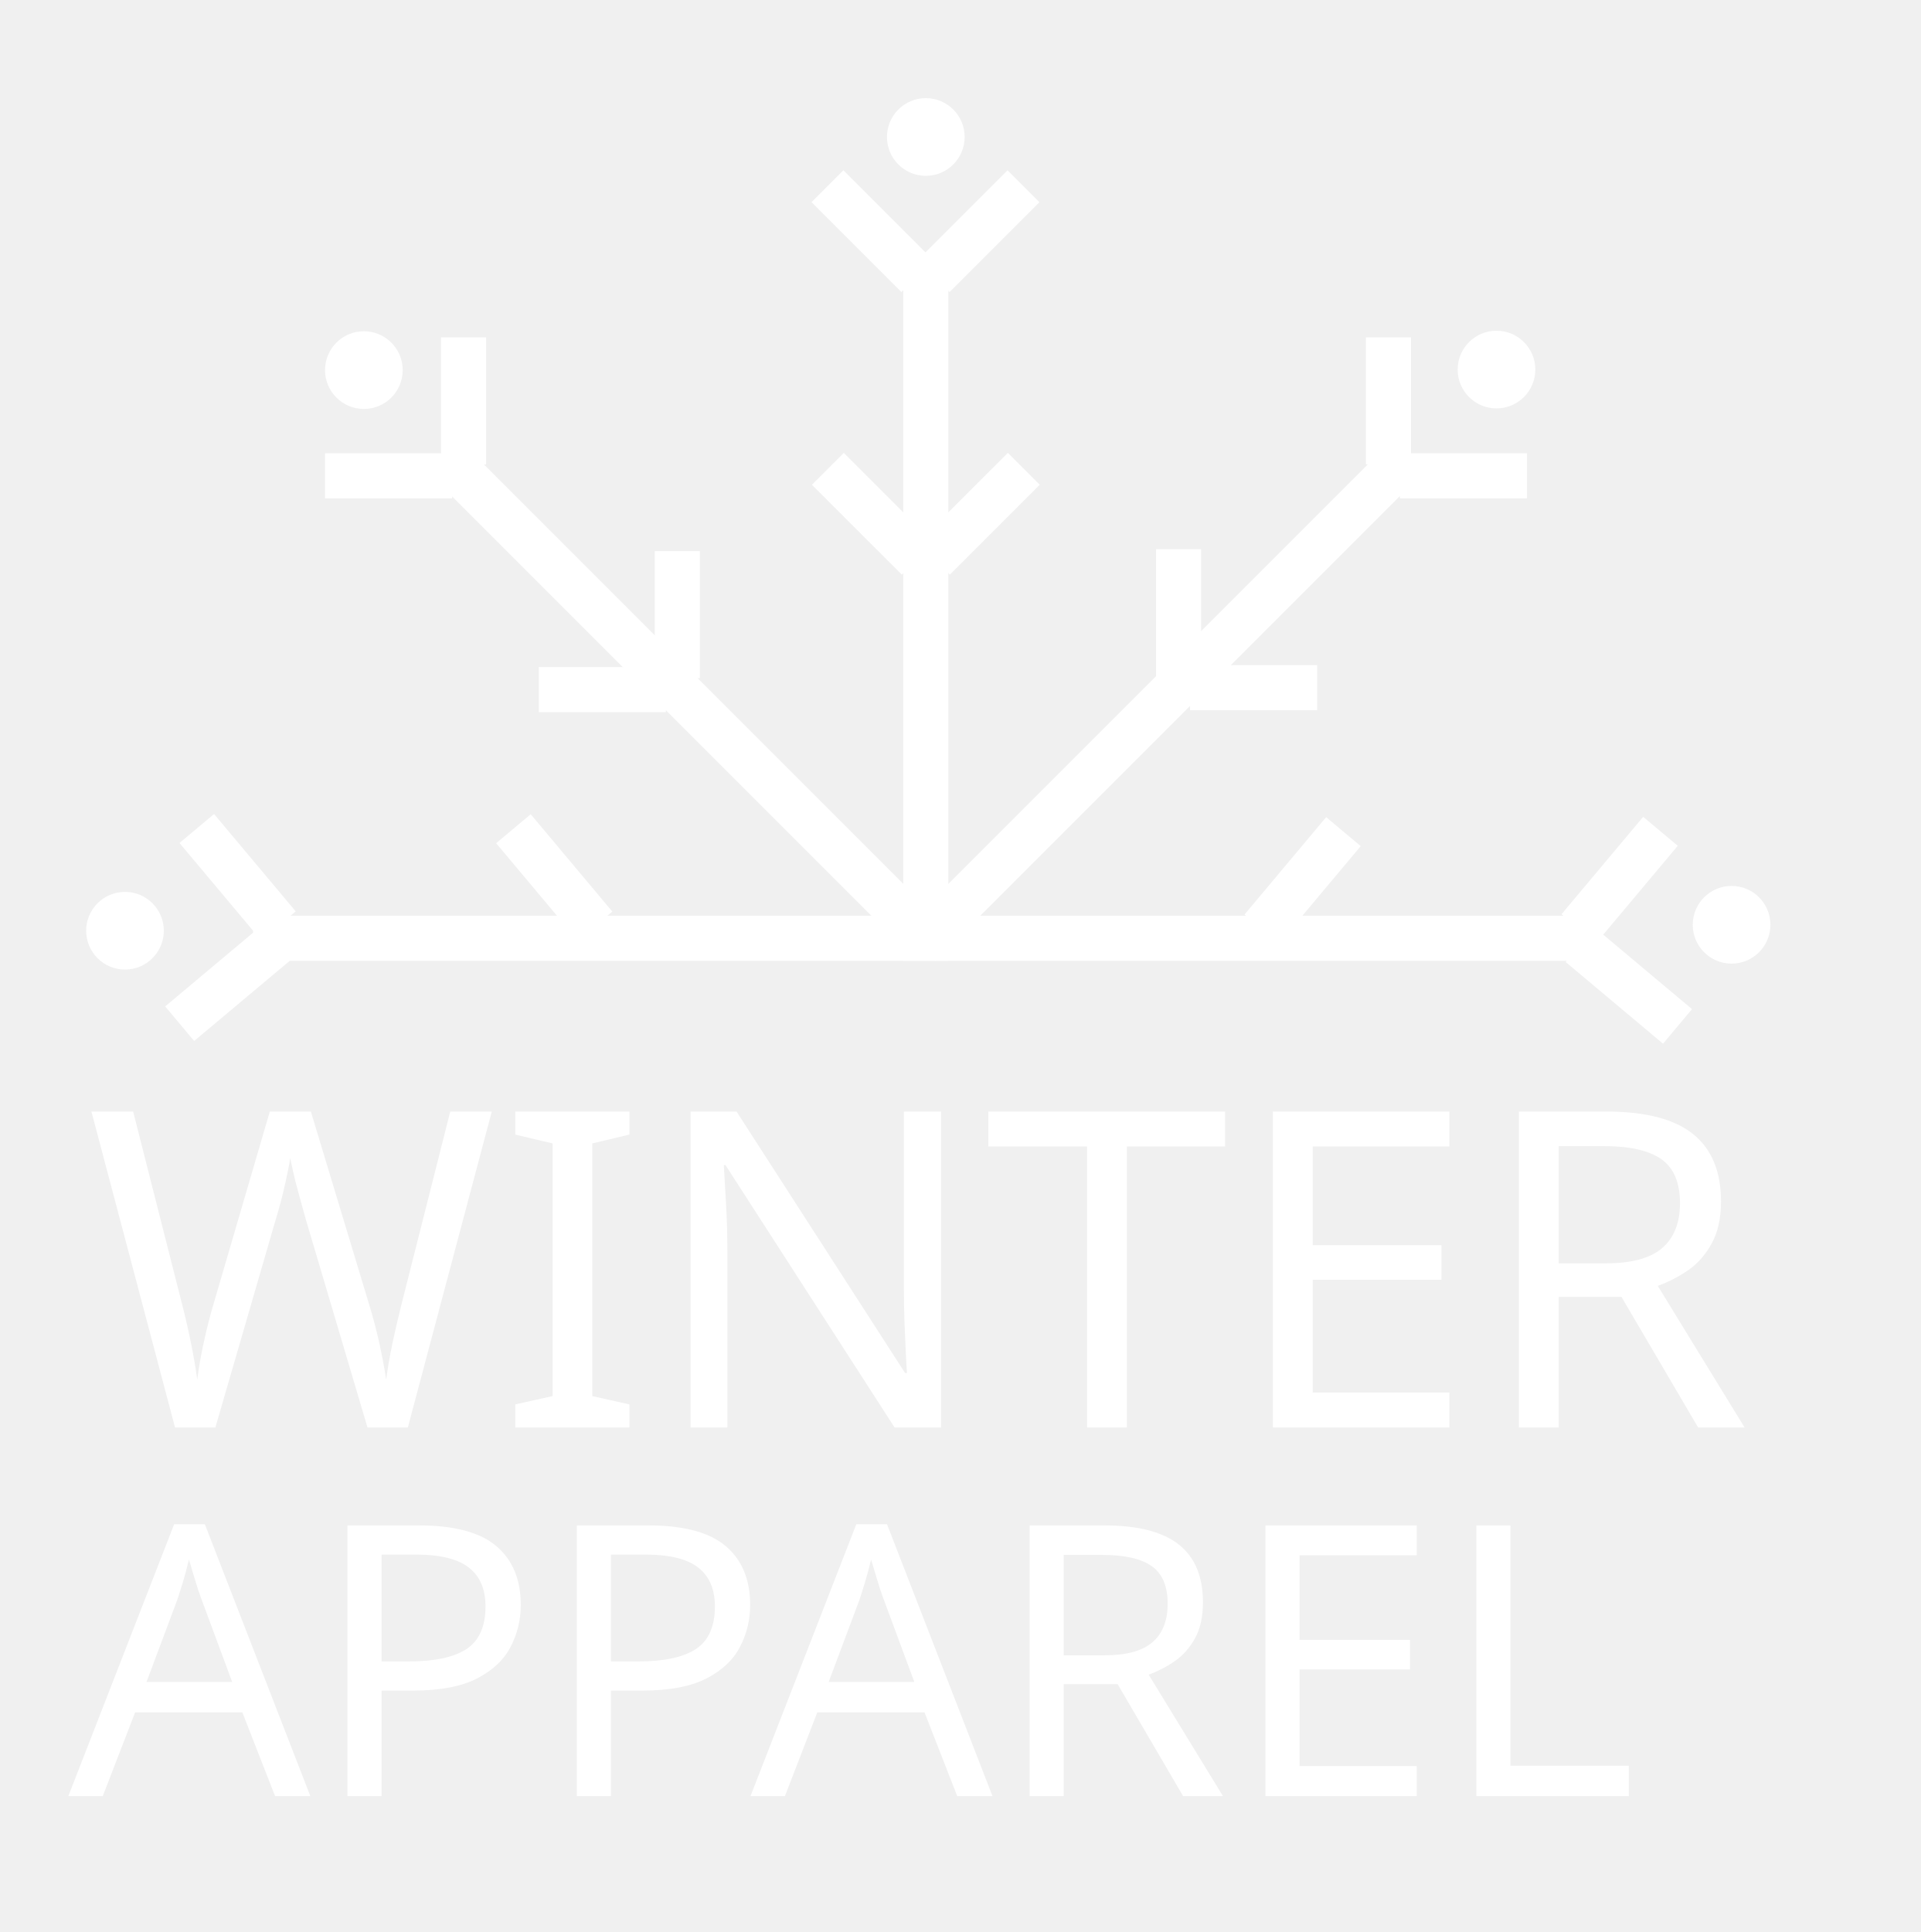
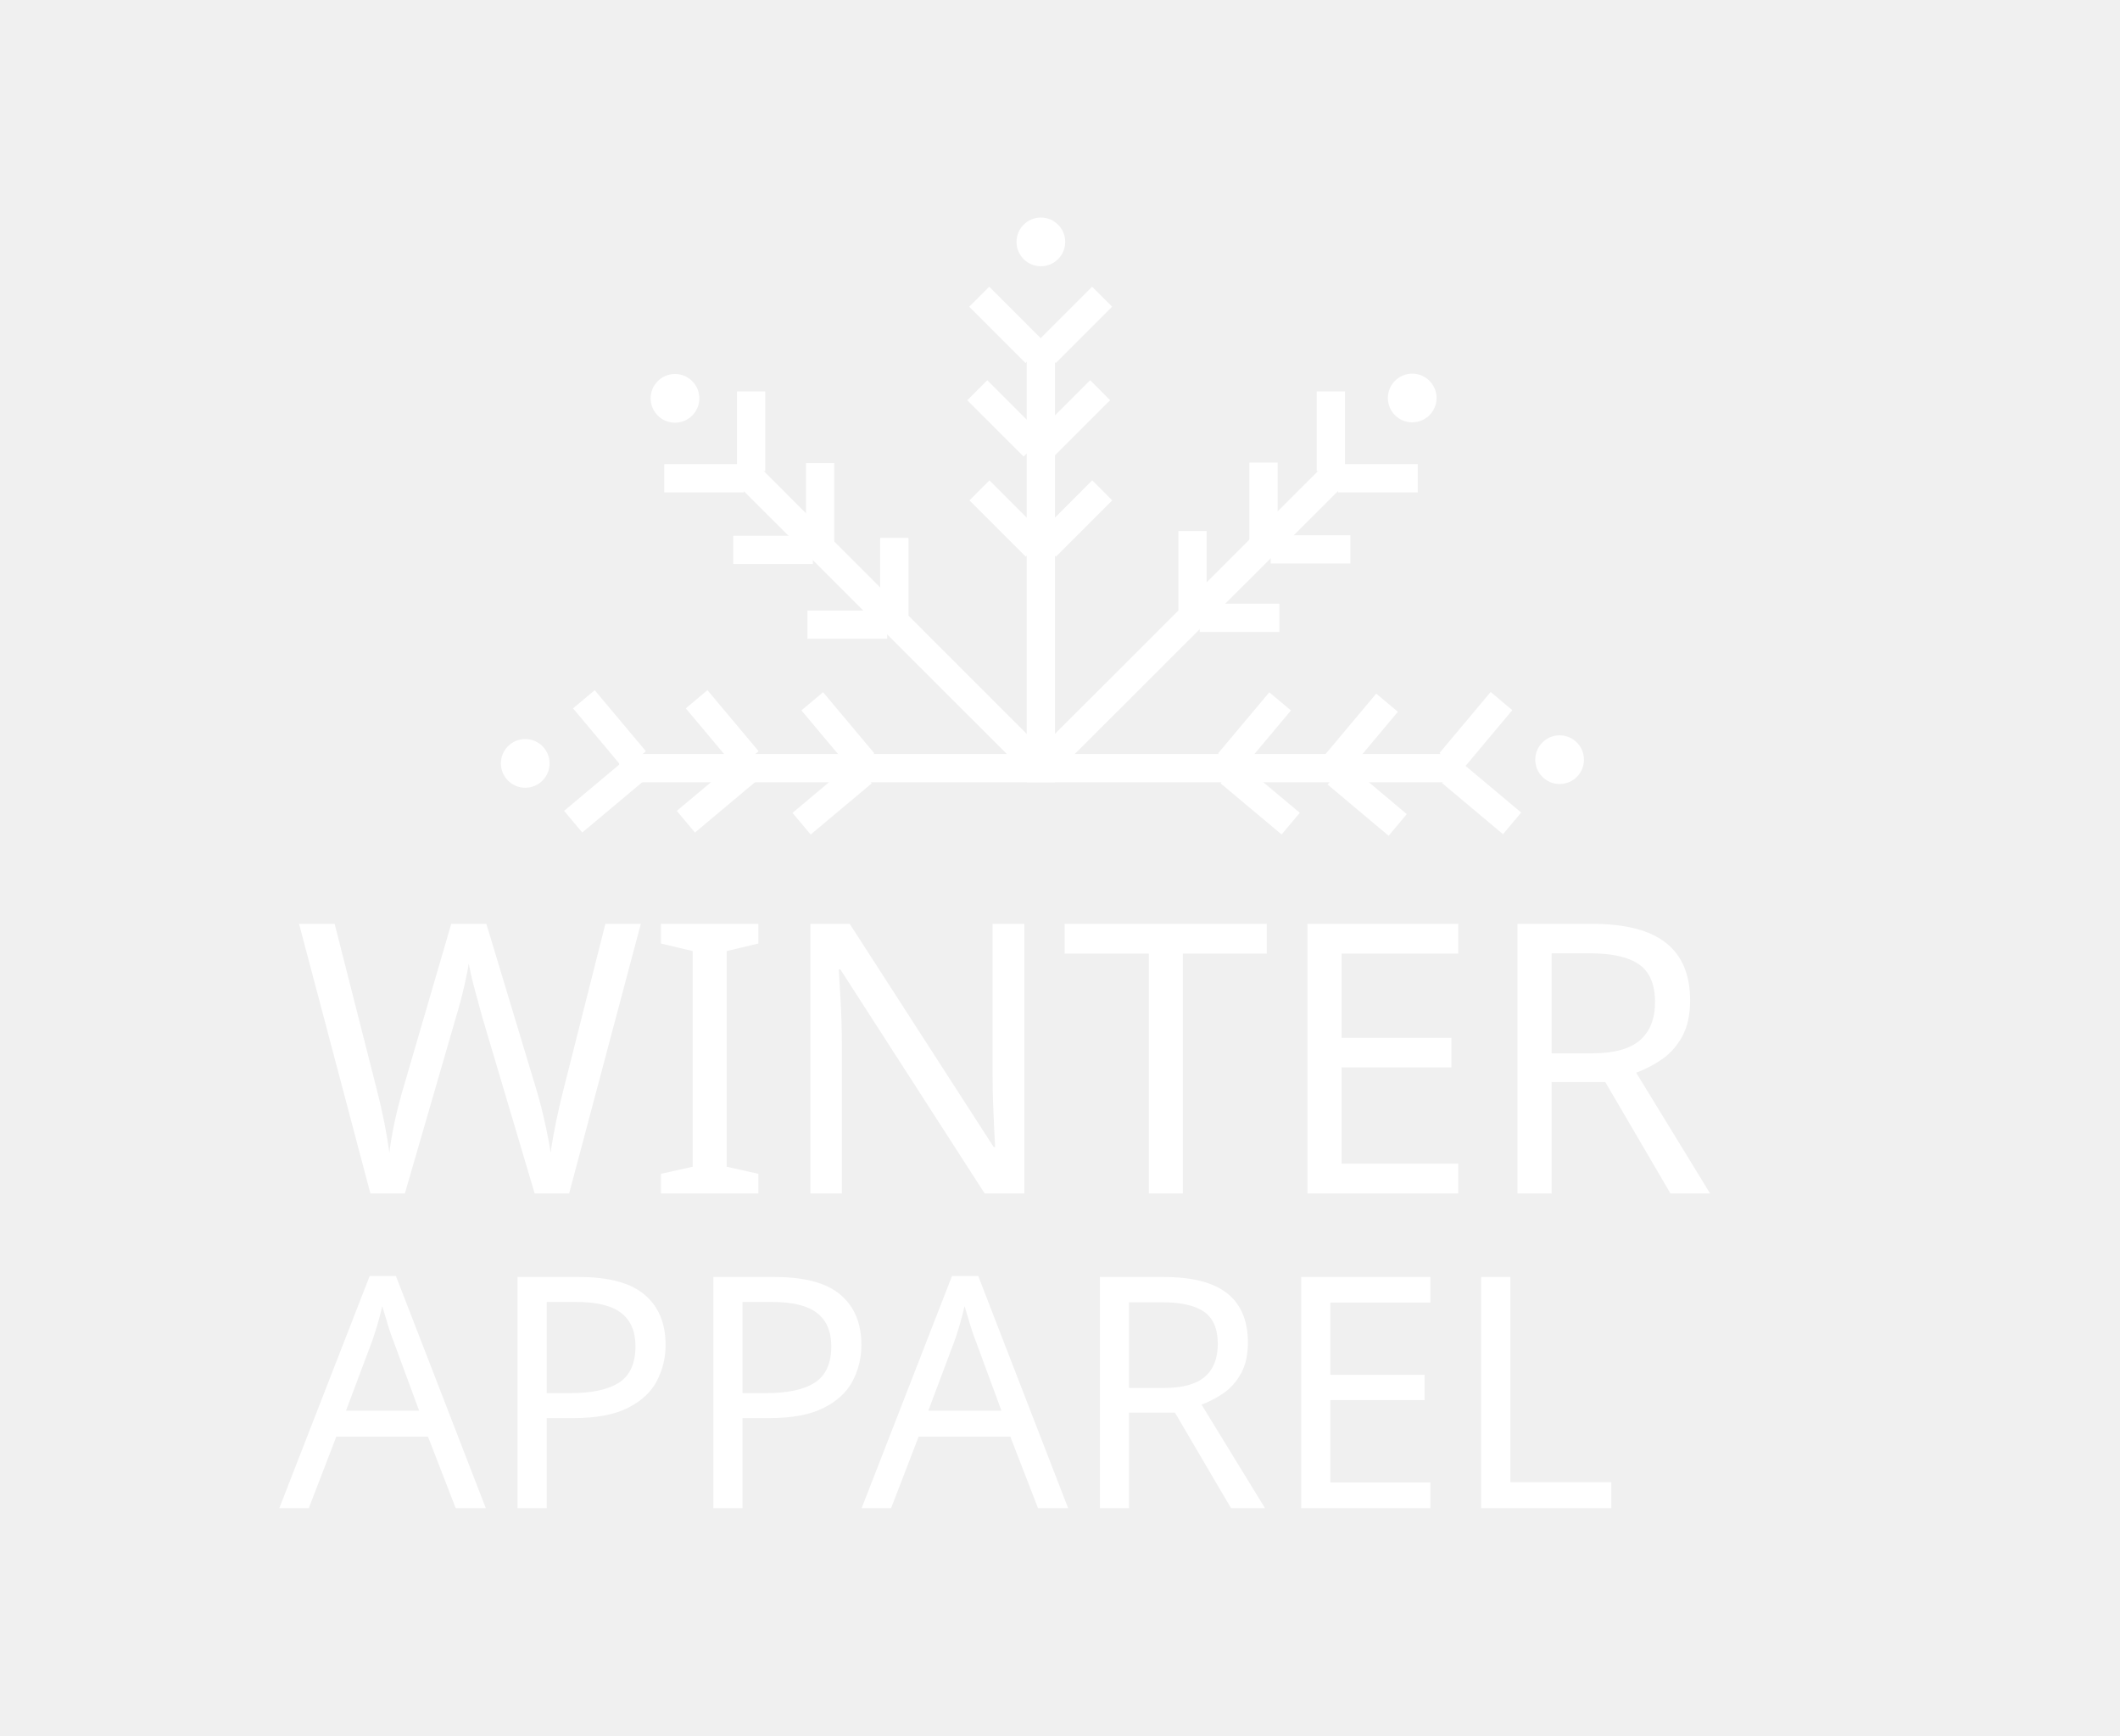
- <svg xmlns="http://www.w3.org/2000/svg" version="1.1" id="Layer_1" x="0px" y="0px" width="177px" height="178px" viewBox="103.99 23.995 177 178" enable-background="new 103.99 23.995 177 178" xml:space="preserve">
-   <text transform="matrix(1 0 0 1 111.9294 155.5117)" fill="#FFFFFF" font-family="'Helvetica-Bold'" font-size="40.77">WINTER</text>
+ <svg xmlns="http://www.w3.org/2000/svg" version="1.1" id="Layer_1" x="0px" y="0px" width="205.667px" height="168.333px" viewBox="-8 9.5 205.667 168.333" enable-background="new -8 9.5 205.667 168.333" xml:space="preserve">
+   <text transform="matrix(1 0 0 1 20.5737 125.2734)" fill="#FFFFFF" font-family="'Helvetica-Bold'" font-size="36.643">WINTER</text>
+   <rect x="91.605" y="43.101" fill="#FFFFFF" width="2.743" height="42.281" />
+   <rect x="52.066" y="82.64" fill="#FFFFFF" width="81.822" height="2.742" />
+   <rect x="77.336" y="49.014" transform="matrix(0.7069 -0.7073 0.7073 0.7069 -26.261 76.1082)" fill="#FFFFFF" width="2.743" height="41.458" />
+   <rect x="105.873" y="49.006" transform="matrix(-0.7067 -0.7076 0.7076 -0.7067 133.6789 194.9175)" fill="#FFFFFF" width="2.742" height="41.485" />
  <g>
-     <rect x="187.217" y="48.454" fill="#FFFFFF" width="4.156" height="64.062" />
-     <rect x="127.31" y="108.361" fill="#FFFFFF" width="123.969" height="4.154" />
-     <rect x="165.596" y="57.413" transform="matrix(-0.7071 0.7071 -0.7071 -0.7071 349.0423 33.063)" fill="#FFFFFF" width="4.156" height="62.815" />
-     <rect x="208.833" y="57.402" transform="matrix(0.7071 0.7071 -0.7071 0.7071 124.5871 -123.1182)" fill="#FFFFFF" width="4.156" height="62.858" />
-     <g>
-       <rect x="182.293" y="39.439" transform="matrix(-0.7071 0.7071 -0.7071 -0.7071 346.7686 -53.0489)" fill="#FFFFFF" width="4.156" height="11.709" />
-       <rect x="192.072" y="39.445" transform="matrix(0.707 0.7072 -0.7072 0.707 88.9245 -124.0342)" fill="#FFFFFF" width="4.156" height="11.709" />
-     </g>
-     <g>
-       <rect x="182.327" y="65.467" transform="matrix(-0.707 0.7072 -0.7072 -0.707 365.2238 -8.6559)" fill="#FFFFFF" width="4.155" height="11.709" />
-       <rect x="192.101" y="65.475" transform="matrix(0.707 0.7072 -0.7072 0.707 107.3431 -116.4277)" fill="#FFFFFF" width="4.156" height="11.71" />
-     </g>
-     <g>
-       <rect x="133.939" y="65.758" fill="#FFFFFF" width="11.708" height="4.156" />
-       <rect x="144.624" y="55.075" fill="#FFFFFF" width="4.156" height="11.709" />
-     </g>
-     <g>
-       <rect x="153.635" y="85.453" fill="#FFFFFF" width="11.709" height="4.155" />
-       <rect x="164.321" y="74.769" fill="#FFFFFF" width="4.155" height="11.71" />
-     </g>
-     <g>
-       <rect x="232.978" y="65.758" fill="#FFFFFF" width="11.709" height="4.156" />
-       <rect x="229.845" y="55.075" fill="#FFFFFF" width="4.155" height="11.709" />
-     </g>
-     <g>
-       <rect x="213.643" y="85.274" fill="#FFFFFF" width="11.709" height="4.155" />
-       <rect x="210.51" y="74.591" fill="#FFFFFF" width="4.155" height="11.709" />
-     </g>
-     <g>
-       <rect x="251.99" y="108.941" transform="matrix(-0.6427 0.7661 -0.7661 -0.6427 505.3082 -6.064)" fill="#FFFFFF" width="4.156" height="11.709" />
-       <rect x="251.148" y="99.217" transform="matrix(-0.7662 -0.6426 0.6426 -0.7662 379.7278 348.3008)" fill="#FFFFFF" width="4.156" height="11.709" />
-     </g>
-     <rect x="221.932" y="99.253" transform="matrix(-0.7663 -0.6425 0.6425 -0.7663 328.1418 329.5726)" fill="#FFFFFF" width="4.156" height="11.709" />
-     <g>
-       <rect x="122.953" y="108.696" transform="matrix(0.6426 0.7662 -0.7662 0.6426 132.4531 -54.859)" fill="#FFFFFF" width="4.156" height="11.708" />
-       <rect x="123.808" y="98.967" transform="matrix(0.7661 -0.6427 0.6427 0.7661 -37.9264 105.4158)" fill="#FFFFFF" width="4.156" height="11.709" />
-     </g>
-     <rect x="152.978" y="98.97" transform="matrix(0.7663 -0.6425 0.6425 0.7663 -31.1099 124.1285)" fill="#FFFFFF" width="4.155" height="11.708" />
-     <circle fill="#FFFFFF" cx="189.295" cy="36.616" r="3.579" />
-     <circle fill="#FFFFFF" cx="137.517" cy="58.093" r="3.579" />
-     <circle fill="#FFFFFF" cx="241.878" cy="58.044" r="3.578" />
-     <circle fill="#FFFFFF" cx="263.54" cy="109.197" r="3.579" />
-     <circle fill="#FFFFFF" cx="115.507" cy="109.745" r="3.578" />
+     <rect x="88.357" y="37.15" transform="matrix(0.7071 -0.7071 0.7071 0.7071 -2.7206 75.4602)" fill="#FFFFFF" width="2.743" height="7.729" />
+     <rect x="94.812" y="37.151" transform="matrix(-0.707 -0.7072 0.7072 -0.707 135.1802 138.0347)" fill="#FFFFFF" width="2.743" height="7.729" />
  </g>
  <g>
-     <text transform="matrix(1 0 0 1 110.2869 189.4727)" fill="#FFFFFF" font-family="'Helvetica-Bold'" font-size="34.939">APPAREL</text>
+     <rect x="88.174" y="46.228" transform="matrix(0.7069 -0.7073 0.7073 0.7069 -9.1863 78.0147)" fill="#FFFFFF" width="2.742" height="7.728" />
+     <rect x="94.624" y="46.226" transform="matrix(-0.7068 -0.7075 0.7075 -0.7068 128.4032 153.4034)" fill="#FFFFFF" width="2.741" height="7.728" />
+   </g>
+   <g>
+     <rect x="88.381" y="55.935" transform="matrix(0.7071 -0.7071 0.7071 0.7071 -15.9959 80.9791)" fill="#FFFFFF" width="2.743" height="7.727" />
+     <rect x="94.83" y="55.931" transform="matrix(-0.7072 -0.707 0.707 -0.7072 121.9586 170.0988)" fill="#FFFFFF" width="2.744" height="7.729" />
+   </g>
+   <g>
+     <rect x="56.441" y="54.521" fill="#FFFFFF" width="7.727" height="2.743" />
+     <rect x="63.494" y="47.47" fill="#FFFFFF" width="2.742" height="7.729" />
+   </g>
+   <g>
+     <rect x="63.135" y="61.473" fill="#FFFFFF" width="7.728" height="2.742" />
+     <rect x="70.188" y="54.422" fill="#FFFFFF" width="2.743" height="7.728" />
+   </g>
+   <g>
+     <rect x="70.337" y="68.724" fill="#FFFFFF" width="7.728" height="2.742" />
+     <rect x="77.39" y="61.672" fill="#FFFFFF" width="2.743" height="7.729" />
+   </g>
+   <g>
+     <rect x="121.81" y="54.521" fill="#FFFFFF" width="7.729" height="2.743" />
+     <rect x="119.741" y="47.47" fill="#FFFFFF" width="2.742" height="7.729" />
+   </g>
+   <g>
+     <rect x="115.276" y="61.422" fill="#FFFFFF" width="7.727" height="2.744" />
+     <rect x="113.208" y="54.372" fill="#FFFFFF" width="2.742" height="7.728" />
+   </g>
+   <g>
+     <rect x="108.386" y="68.063" fill="#FFFFFF" width="7.729" height="2.742" />
+     <rect x="106.318" y="61.012" fill="#FFFFFF" width="2.743" height="7.728" />
+   </g>
+   <g>
+     <rect x="134.362" y="83.025" transform="matrix(0.6426 -0.7662 0.7662 0.6426 -18.0634 135.0527)" fill="#FFFFFF" width="2.742" height="7.727" />
+     <rect x="133.801" y="76.604" transform="matrix(0.7663 0.6425 -0.6425 0.7663 83.2982 -68.0431)" fill="#FFFFFF" width="2.743" height="7.729" />
+   </g>
+   <g>
+     <rect x="123.262" y="83.182" transform="matrix(0.643 -0.7659 0.7659 0.643 -22.1721 126.525)" fill="#FFFFFF" width="2.743" height="7.727" />
+     <rect x="122.701" y="76.762" transform="matrix(0.7663 0.6425 -0.6425 0.7663 80.8048 -60.8746)" fill="#FFFFFF" width="2.743" height="7.729" />
+   </g>
+   <g>
+     <rect x="112.888" y="83.052" transform="matrix(0.6423 -0.7664 0.7664 0.6423 -25.7487 118.6581)" fill="#FFFFFF" width="2.743" height="7.729" />
+     <rect x="112.327" y="76.633" transform="matrix(0.7663 0.6425 -0.6425 0.7663 78.2972 -54.2391)" fill="#FFFFFF" width="2.743" height="7.727" />
+   </g>
+   <g>
+     <rect x="49.19" y="82.861" transform="matrix(-0.6426 -0.7662 0.7662 -0.6426 16.6072 181.1948)" fill="#FFFFFF" width="2.743" height="7.727" />
+     <rect x="49.753" y="76.434" transform="matrix(-0.7662 0.6426 -0.6426 -0.7662 141.897 108.9662)" fill="#FFFFFF" width="2.743" height="7.728" />
+   </g>
+   <g>
+     <rect x="60.127" y="82.858" transform="matrix(-0.6425 -0.7662 0.7662 -0.6425 34.5646 189.5668)" fill="#FFFFFF" width="2.743" height="7.727" />
+     <rect x="60.691" y="76.431" transform="matrix(-0.7662 0.6426 -0.6426 -0.7662 161.2126 101.9322)" fill="#FFFFFF" width="2.743" height="7.728" />
+   </g>
+   <g>
+     <rect x="71.346" y="83.056" transform="matrix(-0.6426 -0.7662 0.7662 -0.6426 52.8546 198.4926)" fill="#FFFFFF" width="2.744" height="7.728" />
+     <rect x="71.91" y="76.63" transform="matrix(-0.7662 0.6426 -0.6426 -0.7662 181.1556 95.0738)" fill="#FFFFFF" width="2.743" height="7.728" />
+   </g>
+   <circle fill="#FFFFFF" cx="92.977" cy="32.965" r="2.362" />
+   <circle fill="#FFFFFF" cx="57.482" cy="48.141" r="2.362" />
+   <circle fill="#FFFFFF" cx="129.003" cy="48.108" r="2.362" />
+   <circle fill="#FFFFFF" cx="143.302" cy="83.192" r="2.362" />
+   <circle fill="#FFFFFF" cx="42.955" cy="83.553" r="2.362" />
+   <g>
+     <text transform="matrix(1 0 0 1 19.0977 155.7959)" fill="#FFFFFF" font-family="'Helvetica-Bold'" font-size="31.402">APPAREL</text>
  </g>
</svg>
